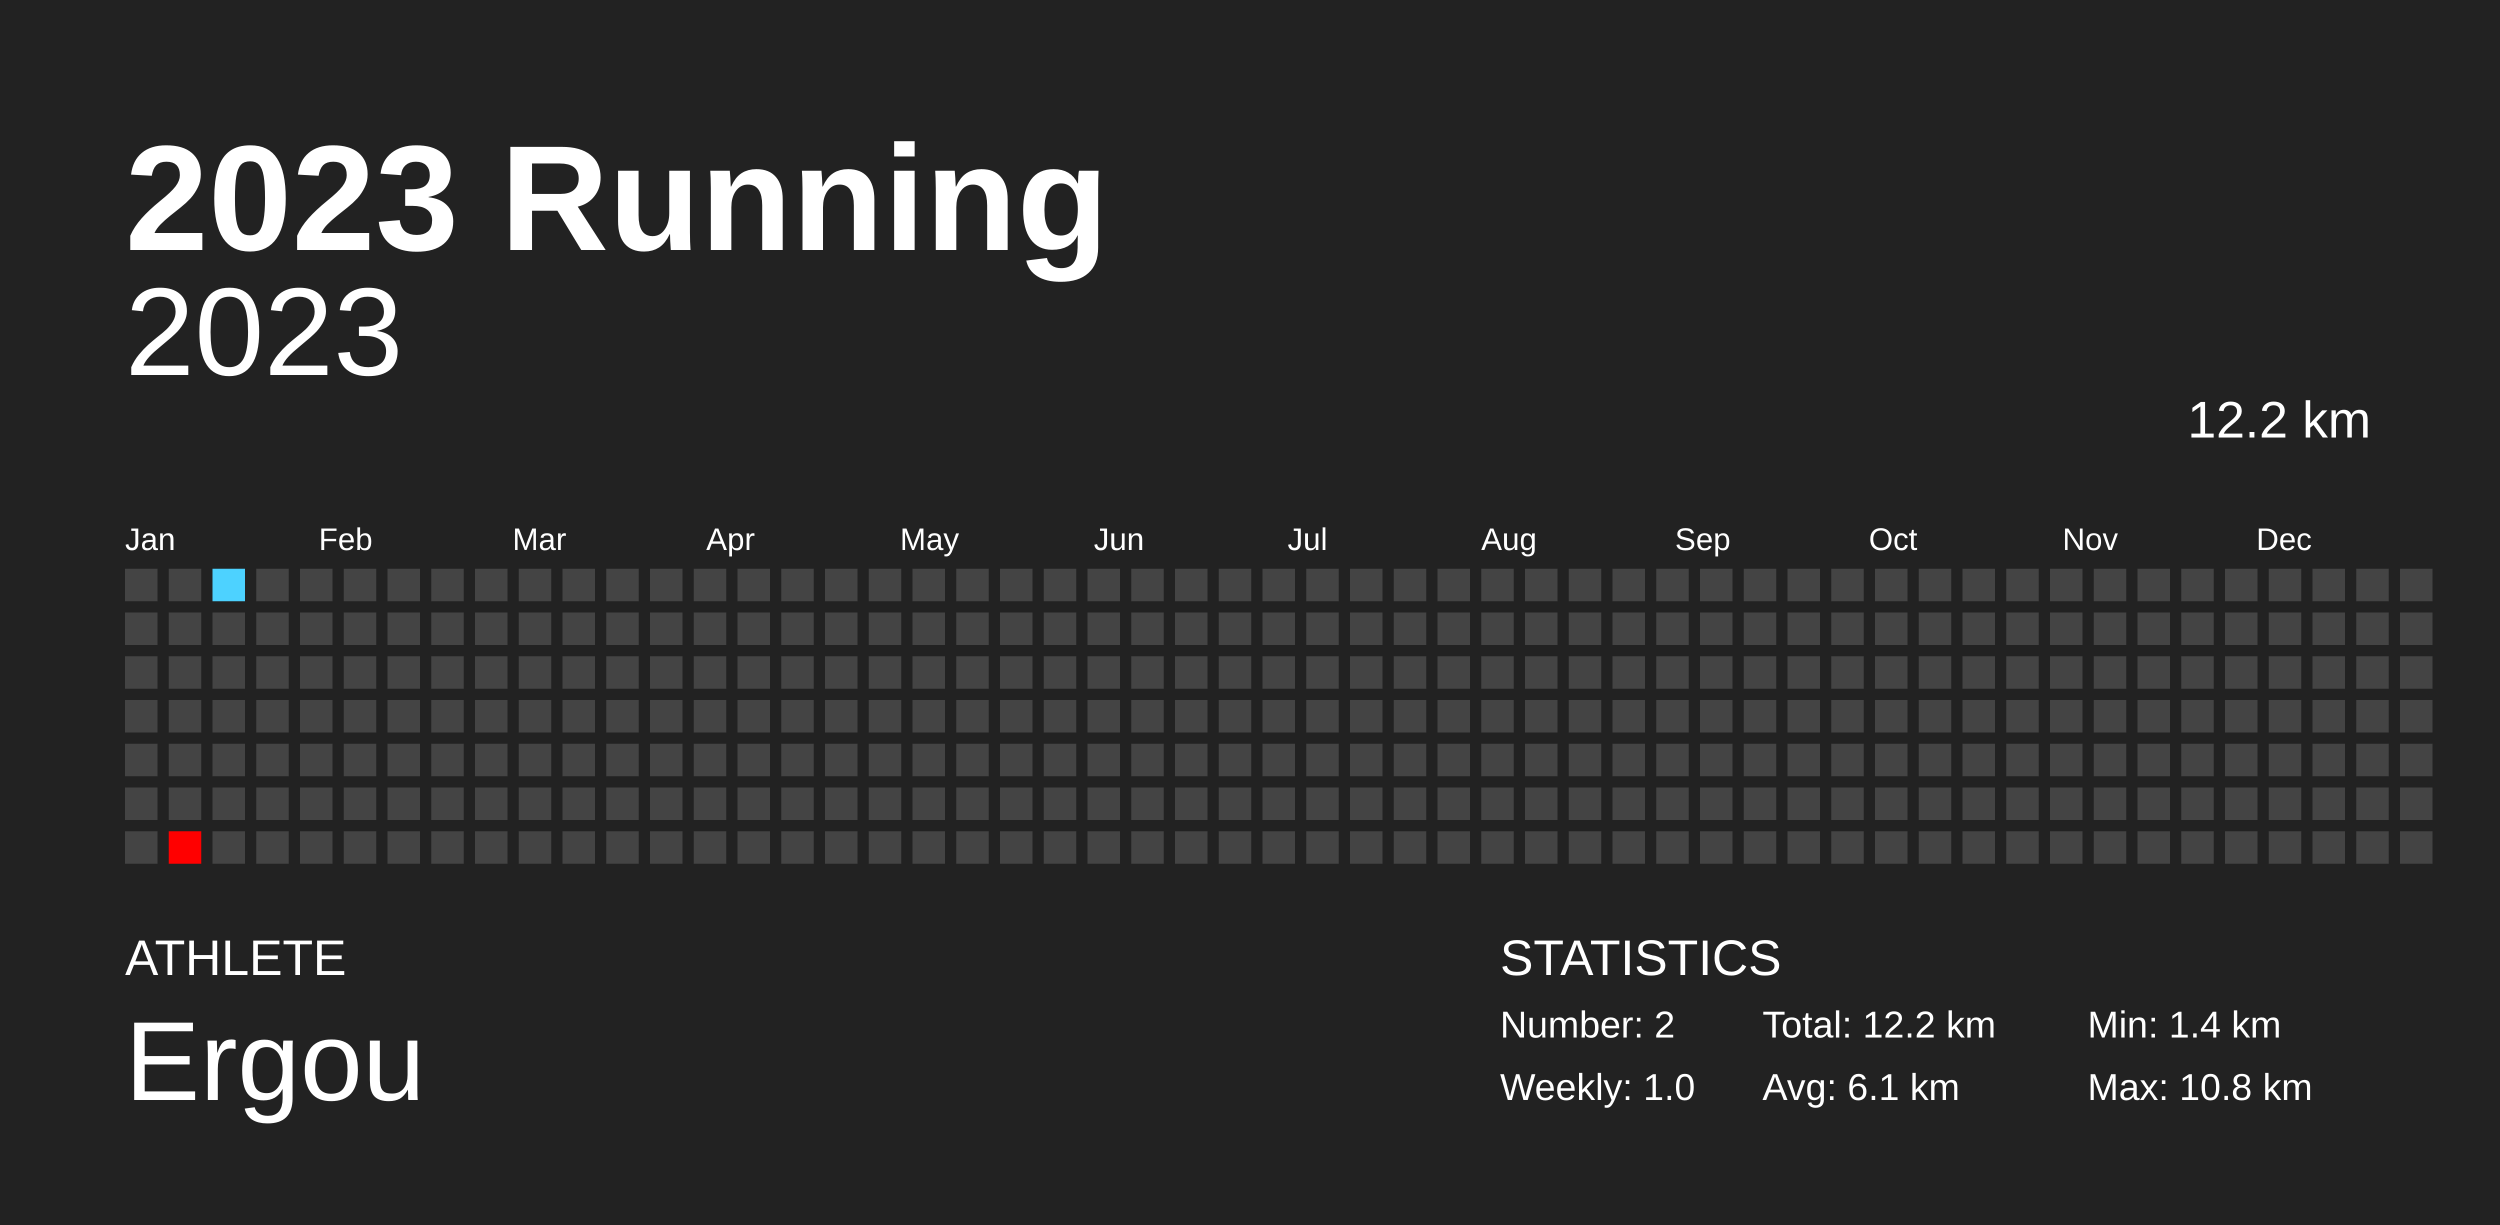
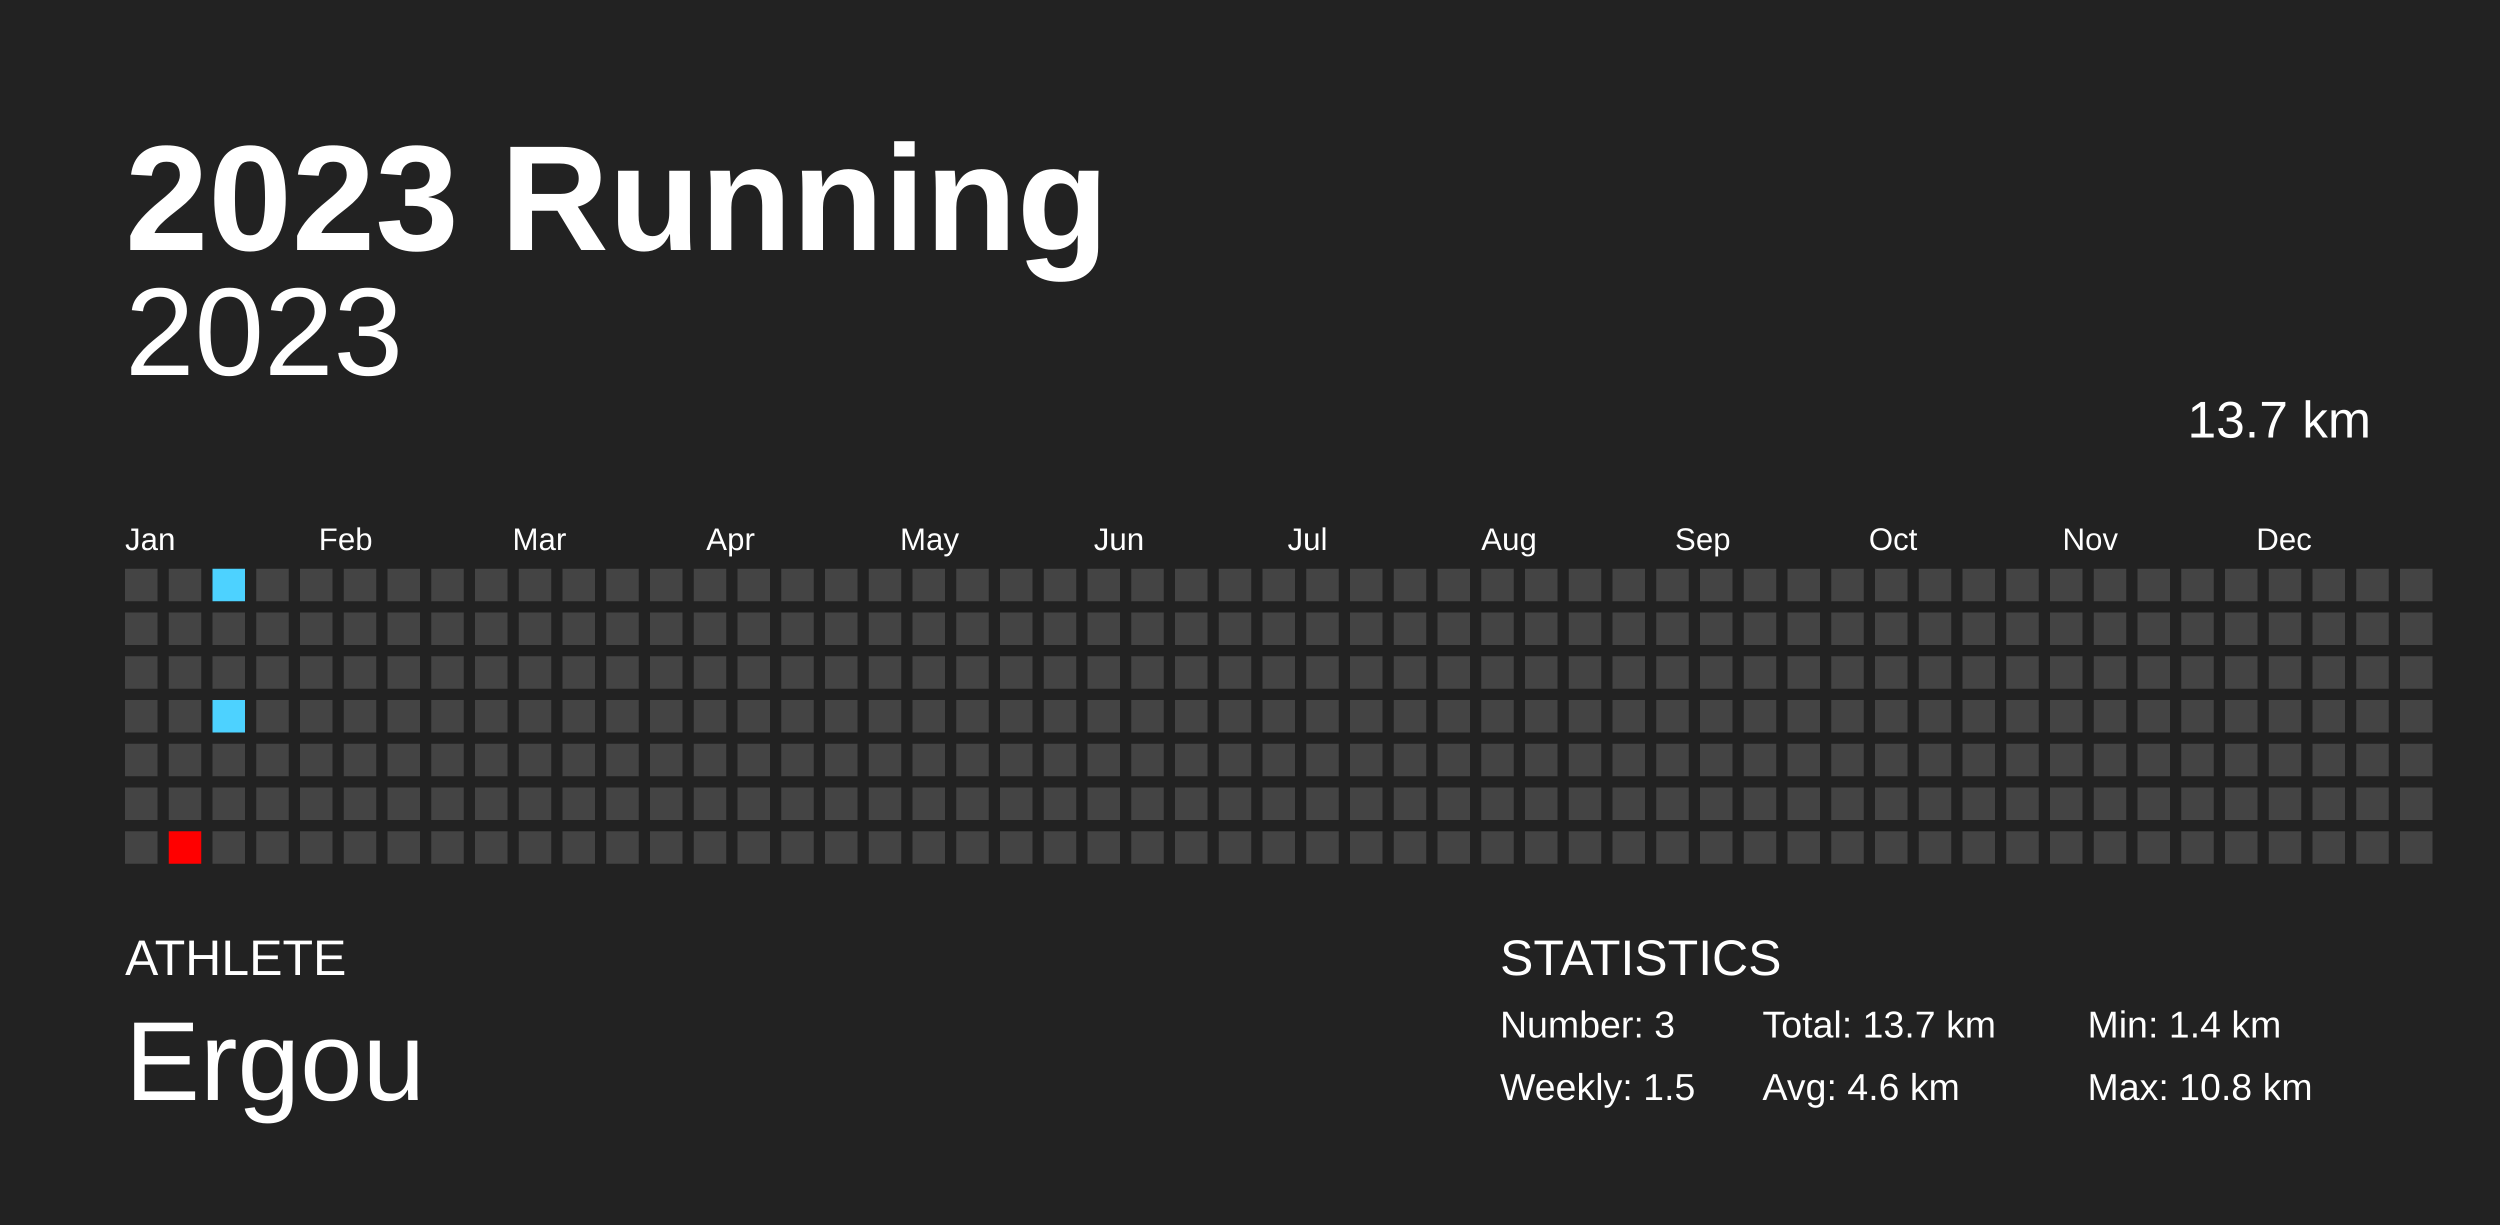
<svg xmlns="http://www.w3.org/2000/svg" baseProfile="full" height="98mm" version="1.1" viewBox="0,0,200,98" width="200mm">
  <defs />
  <rect fill="#222222" height="98" width="200" x="0" y="0" />
  <text fill="#FFFFFF" style="font-size:12px; font-family:Arial; font-weight:bold;" x="10" y="20">2023 Running</text>
  <text fill="#FFFFFF" style="font-size:4px; font-family:Arial" x="10" y="78">ATHLETE</text>
  <text fill="#FFFFFF" style="font-size:9px; font-family:Arial" x="10" y="88">Ergou</text>
  <text fill="#FFFFFF" style="font-size:4px; font-family:Arial" x="120" y="78">STATISTICS</text>
-   <text fill="#FFFFFF" style="font-size:3px; font-family:Arial" x="120" y="83">Number: 2</text>
-   <text fill="#FFFFFF" style="font-size:3px; font-family:Arial" x="120" y="88">Weekly: 1.0</text>
-   <text fill="#FFFFFF" style="font-size:3px; font-family:Arial" x="141" y="83">Total: 12.2 km</text>
-   <text fill="#FFFFFF" style="font-size:3px; font-family:Arial" x="141" y="88">Avg: 6.1 km</text>
+   <text fill="#FFFFFF" style="font-size:3px; font-family:Arial" x="120" y="83">Number: 3</text>
+   <text fill="#FFFFFF" style="font-size:3px; font-family:Arial" x="120" y="88">Weekly: 1.5</text>
+   <text fill="#FFFFFF" style="font-size:3px; font-family:Arial" x="141" y="83">Total: 13.7 km</text>
+   <text fill="#FFFFFF" style="font-size:3px; font-family:Arial" x="141" y="88">Avg: 4.6 km</text>
  <text fill="#FFFFFF" style="font-size:3px; font-family:Arial" x="167" y="83">Min: 1.4 km</text>
  <text fill="#FFFFFF" style="font-size:3px; font-family:Arial" x="167" y="88">Max: 10.8 km</text>
  <text alignment-baseline="hanging" fill="#FFFFFF" style="font-size:10.0px; font-family:Arial;" x="10" y="30">2023</text>
-   <text alignment-baseline="hanging" fill="#FFFFFF" style="font-size:4.125px; font-family:Arial;" x="175" y="35">12.2 km</text>
+   <text alignment-baseline="hanging" fill="#FFFFFF" style="font-size:4.125px; font-family:Arial;" x="175" y="35">13.7 km</text>
  <text fill="#FFFFFF" style="font-size:2.5px; font-family:Arial" x="10.0" y="44">Jan</text>
  <text fill="#FFFFFF" style="font-size:2.5px; font-family:Arial" x="25.5" y="44">Feb</text>
  <text fill="#FFFFFF" style="font-size:2.5px; font-family:Arial" x="41.0" y="44">Mar</text>
  <text fill="#FFFFFF" style="font-size:2.5px; font-family:Arial" x="56.5" y="44">Apr</text>
  <text fill="#FFFFFF" style="font-size:2.5px; font-family:Arial" x="72.0" y="44">May</text>
  <text fill="#FFFFFF" style="font-size:2.5px; font-family:Arial" x="87.5" y="44">Jun</text>
  <text fill="#FFFFFF" style="font-size:2.5px; font-family:Arial" x="103.0" y="44">Jul</text>
  <text fill="#FFFFFF" style="font-size:2.5px; font-family:Arial" x="118.5" y="44">Aug</text>
  <text fill="#FFFFFF" style="font-size:2.5px; font-family:Arial" x="134.0" y="44">Sep</text>
  <text fill="#FFFFFF" style="font-size:2.5px; font-family:Arial" x="149.5" y="44">Oct</text>
  <text fill="#FFFFFF" style="font-size:2.5px; font-family:Arial" x="165.0" y="44">Nov</text>
  <text fill="#FFFFFF" style="font-size:2.5px; font-family:Arial" x="180.5" y="44">Dec</text>
  <rect fill="#444444" height="2.6" width="2.6" x="10.0" y="45.5" />
  <rect fill="#444444" height="2.6" width="2.6" x="10.0" y="49.0" />
  <rect fill="#444444" height="2.6" width="2.6" x="10.0" y="52.5" />
  <rect fill="#444444" height="2.6" width="2.6" x="10.0" y="56.0" />
  <rect fill="#444444" height="2.6" width="2.6" x="10.0" y="59.5" />
  <rect fill="#444444" height="2.6" width="2.6" x="10.0" y="63.0" />
  <rect fill="#444444" height="2.6" width="2.6" x="10.0" y="66.5" />
  <rect fill="#444444" height="2.6" width="2.6" x="13.5" y="45.5" />
  <rect fill="#444444" height="2.6" width="2.6" x="13.5" y="49.0" />
  <rect fill="#444444" height="2.6" width="2.6" x="13.5" y="52.5" />
  <rect fill="#444444" height="2.6" width="2.6" x="13.5" y="56.0" />
  <rect fill="#444444" height="2.6" width="2.6" x="13.5" y="59.5" />
  <rect fill="#444444" height="2.6" width="2.6" x="13.5" y="63.0" />
  <rect fill="#ff0000" height="2.6" width="2.6" x="13.5" y="66.5" />
  <rect fill="#4dd2ff" height="2.6" width="2.6" x="17.0" y="45.5" />
  <rect fill="#444444" height="2.6" width="2.6" x="17.0" y="49.0" />
  <rect fill="#444444" height="2.6" width="2.6" x="17.0" y="52.5" />
-   <rect fill="#444444" height="2.6" width="2.6" x="17.0" y="56.0" />
+   <rect fill="#4dd2ff" height="2.6" width="2.6" x="17.0" y="56.0" />
  <rect fill="#444444" height="2.6" width="2.6" x="17.0" y="59.5" />
  <rect fill="#444444" height="2.6" width="2.6" x="17.0" y="63.0" />
  <rect fill="#444444" height="2.6" width="2.6" x="17.0" y="66.5" />
  <rect fill="#444444" height="2.6" width="2.6" x="20.5" y="45.5" />
  <rect fill="#444444" height="2.6" width="2.6" x="20.5" y="49.0" />
  <rect fill="#444444" height="2.6" width="2.6" x="20.5" y="52.5" />
  <rect fill="#444444" height="2.6" width="2.6" x="20.5" y="56.0" />
  <rect fill="#444444" height="2.6" width="2.6" x="20.5" y="59.5" />
  <rect fill="#444444" height="2.6" width="2.6" x="20.5" y="63.0" />
  <rect fill="#444444" height="2.6" width="2.6" x="20.5" y="66.5" />
  <rect fill="#444444" height="2.6" width="2.6" x="24.0" y="45.5" />
  <rect fill="#444444" height="2.6" width="2.6" x="24.0" y="49.0" />
  <rect fill="#444444" height="2.6" width="2.6" x="24.0" y="52.5" />
  <rect fill="#444444" height="2.6" width="2.6" x="24.0" y="56.0" />
  <rect fill="#444444" height="2.6" width="2.6" x="24.0" y="59.5" />
  <rect fill="#444444" height="2.6" width="2.6" x="24.0" y="63.0" />
  <rect fill="#444444" height="2.6" width="2.6" x="24.0" y="66.5" />
  <rect fill="#444444" height="2.6" width="2.6" x="27.5" y="45.5" />
  <rect fill="#444444" height="2.6" width="2.6" x="27.5" y="49.0" />
  <rect fill="#444444" height="2.6" width="2.6" x="27.5" y="52.5" />
  <rect fill="#444444" height="2.6" width="2.6" x="27.5" y="56.0" />
  <rect fill="#444444" height="2.6" width="2.6" x="27.5" y="59.5" />
  <rect fill="#444444" height="2.6" width="2.6" x="27.5" y="63.0" />
  <rect fill="#444444" height="2.6" width="2.6" x="27.5" y="66.5" />
  <rect fill="#444444" height="2.6" width="2.6" x="31.0" y="45.5" />
  <rect fill="#444444" height="2.6" width="2.6" x="31.0" y="49.0" />
  <rect fill="#444444" height="2.6" width="2.6" x="31.0" y="52.5" />
  <rect fill="#444444" height="2.6" width="2.6" x="31.0" y="56.0" />
  <rect fill="#444444" height="2.6" width="2.6" x="31.0" y="59.5" />
  <rect fill="#444444" height="2.6" width="2.6" x="31.0" y="63.0" />
  <rect fill="#444444" height="2.6" width="2.6" x="31.0" y="66.5" />
  <rect fill="#444444" height="2.6" width="2.6" x="34.5" y="45.5" />
  <rect fill="#444444" height="2.6" width="2.6" x="34.5" y="49.0" />
  <rect fill="#444444" height="2.6" width="2.6" x="34.5" y="52.5" />
  <rect fill="#444444" height="2.6" width="2.6" x="34.5" y="56.0" />
  <rect fill="#444444" height="2.6" width="2.6" x="34.5" y="59.5" />
  <rect fill="#444444" height="2.6" width="2.6" x="34.5" y="63.0" />
  <rect fill="#444444" height="2.6" width="2.6" x="34.5" y="66.5" />
  <rect fill="#444444" height="2.6" width="2.6" x="38.0" y="45.5" />
  <rect fill="#444444" height="2.6" width="2.6" x="38.0" y="49.0" />
  <rect fill="#444444" height="2.6" width="2.6" x="38.0" y="52.5" />
  <rect fill="#444444" height="2.6" width="2.6" x="38.0" y="56.0" />
  <rect fill="#444444" height="2.6" width="2.6" x="38.0" y="59.5" />
  <rect fill="#444444" height="2.6" width="2.6" x="38.0" y="63.0" />
  <rect fill="#444444" height="2.6" width="2.6" x="38.0" y="66.5" />
  <rect fill="#444444" height="2.6" width="2.6" x="41.5" y="45.5" />
  <rect fill="#444444" height="2.6" width="2.6" x="41.5" y="49.0" />
  <rect fill="#444444" height="2.6" width="2.6" x="41.5" y="52.5" />
  <rect fill="#444444" height="2.6" width="2.6" x="41.5" y="56.0" />
  <rect fill="#444444" height="2.6" width="2.6" x="41.5" y="59.5" />
  <rect fill="#444444" height="2.6" width="2.6" x="41.5" y="63.0" />
  <rect fill="#444444" height="2.6" width="2.6" x="41.5" y="66.5" />
  <rect fill="#444444" height="2.6" width="2.6" x="45.0" y="45.5" />
  <rect fill="#444444" height="2.6" width="2.6" x="45.0" y="49.0" />
  <rect fill="#444444" height="2.6" width="2.6" x="45.0" y="52.5" />
  <rect fill="#444444" height="2.6" width="2.6" x="45.0" y="56.0" />
  <rect fill="#444444" height="2.6" width="2.6" x="45.0" y="59.5" />
  <rect fill="#444444" height="2.6" width="2.6" x="45.0" y="63.0" />
  <rect fill="#444444" height="2.6" width="2.6" x="45.0" y="66.5" />
  <rect fill="#444444" height="2.6" width="2.6" x="48.5" y="45.5" />
  <rect fill="#444444" height="2.6" width="2.6" x="48.5" y="49.0" />
  <rect fill="#444444" height="2.6" width="2.6" x="48.5" y="52.5" />
  <rect fill="#444444" height="2.6" width="2.6" x="48.5" y="56.0" />
  <rect fill="#444444" height="2.6" width="2.6" x="48.5" y="59.5" />
  <rect fill="#444444" height="2.6" width="2.6" x="48.5" y="63.0" />
  <rect fill="#444444" height="2.6" width="2.6" x="48.5" y="66.5" />
  <rect fill="#444444" height="2.6" width="2.6" x="52.0" y="45.5" />
  <rect fill="#444444" height="2.6" width="2.6" x="52.0" y="49.0" />
  <rect fill="#444444" height="2.6" width="2.6" x="52.0" y="52.5" />
  <rect fill="#444444" height="2.6" width="2.6" x="52.0" y="56.0" />
  <rect fill="#444444" height="2.6" width="2.6" x="52.0" y="59.5" />
  <rect fill="#444444" height="2.6" width="2.6" x="52.0" y="63.0" />
  <rect fill="#444444" height="2.6" width="2.6" x="52.0" y="66.5" />
  <rect fill="#444444" height="2.6" width="2.6" x="55.5" y="45.5" />
  <rect fill="#444444" height="2.6" width="2.6" x="55.5" y="49.0" />
  <rect fill="#444444" height="2.6" width="2.6" x="55.5" y="52.5" />
  <rect fill="#444444" height="2.6" width="2.6" x="55.5" y="56.0" />
  <rect fill="#444444" height="2.6" width="2.6" x="55.5" y="59.5" />
  <rect fill="#444444" height="2.6" width="2.6" x="55.5" y="63.0" />
  <rect fill="#444444" height="2.6" width="2.6" x="55.5" y="66.5" />
  <rect fill="#444444" height="2.6" width="2.6" x="59.0" y="45.5" />
  <rect fill="#444444" height="2.6" width="2.6" x="59.0" y="49.0" />
  <rect fill="#444444" height="2.6" width="2.6" x="59.0" y="52.5" />
  <rect fill="#444444" height="2.6" width="2.6" x="59.0" y="56.0" />
  <rect fill="#444444" height="2.6" width="2.6" x="59.0" y="59.5" />
  <rect fill="#444444" height="2.6" width="2.6" x="59.0" y="63.0" />
  <rect fill="#444444" height="2.6" width="2.6" x="59.0" y="66.5" />
  <rect fill="#444444" height="2.6" width="2.6" x="62.5" y="45.5" />
  <rect fill="#444444" height="2.6" width="2.6" x="62.5" y="49.0" />
  <rect fill="#444444" height="2.6" width="2.6" x="62.5" y="52.5" />
  <rect fill="#444444" height="2.6" width="2.6" x="62.5" y="56.0" />
  <rect fill="#444444" height="2.6" width="2.6" x="62.5" y="59.5" />
  <rect fill="#444444" height="2.6" width="2.6" x="62.5" y="63.0" />
  <rect fill="#444444" height="2.6" width="2.6" x="62.5" y="66.5" />
  <rect fill="#444444" height="2.6" width="2.6" x="66.0" y="45.5" />
  <rect fill="#444444" height="2.6" width="2.6" x="66.0" y="49.0" />
  <rect fill="#444444" height="2.6" width="2.6" x="66.0" y="52.5" />
  <rect fill="#444444" height="2.6" width="2.6" x="66.0" y="56.0" />
  <rect fill="#444444" height="2.6" width="2.6" x="66.0" y="59.5" />
  <rect fill="#444444" height="2.6" width="2.6" x="66.0" y="63.0" />
  <rect fill="#444444" height="2.6" width="2.6" x="66.0" y="66.5" />
  <rect fill="#444444" height="2.6" width="2.6" x="69.5" y="45.5" />
  <rect fill="#444444" height="2.6" width="2.6" x="69.5" y="49.0" />
  <rect fill="#444444" height="2.6" width="2.6" x="69.5" y="52.5" />
  <rect fill="#444444" height="2.6" width="2.6" x="69.5" y="56.0" />
  <rect fill="#444444" height="2.6" width="2.6" x="69.5" y="59.5" />
  <rect fill="#444444" height="2.6" width="2.6" x="69.5" y="63.0" />
  <rect fill="#444444" height="2.6" width="2.6" x="69.5" y="66.5" />
  <rect fill="#444444" height="2.6" width="2.6" x="73.0" y="45.5" />
  <rect fill="#444444" height="2.6" width="2.6" x="73.0" y="49.0" />
  <rect fill="#444444" height="2.6" width="2.6" x="73.0" y="52.5" />
  <rect fill="#444444" height="2.6" width="2.6" x="73.0" y="56.0" />
  <rect fill="#444444" height="2.6" width="2.6" x="73.0" y="59.5" />
  <rect fill="#444444" height="2.6" width="2.6" x="73.0" y="63.0" />
  <rect fill="#444444" height="2.6" width="2.6" x="73.0" y="66.5" />
  <rect fill="#444444" height="2.6" width="2.6" x="76.5" y="45.5" />
  <rect fill="#444444" height="2.6" width="2.6" x="76.5" y="49.0" />
  <rect fill="#444444" height="2.6" width="2.6" x="76.5" y="52.5" />
  <rect fill="#444444" height="2.6" width="2.6" x="76.5" y="56.0" />
  <rect fill="#444444" height="2.6" width="2.6" x="76.5" y="59.5" />
  <rect fill="#444444" height="2.6" width="2.6" x="76.5" y="63.0" />
  <rect fill="#444444" height="2.6" width="2.6" x="76.5" y="66.5" />
  <rect fill="#444444" height="2.6" width="2.6" x="80.0" y="45.5" />
  <rect fill="#444444" height="2.6" width="2.6" x="80.0" y="49.0" />
  <rect fill="#444444" height="2.6" width="2.6" x="80.0" y="52.5" />
  <rect fill="#444444" height="2.6" width="2.6" x="80.0" y="56.0" />
  <rect fill="#444444" height="2.6" width="2.6" x="80.0" y="59.5" />
  <rect fill="#444444" height="2.6" width="2.6" x="80.0" y="63.0" />
  <rect fill="#444444" height="2.6" width="2.6" x="80.0" y="66.5" />
  <rect fill="#444444" height="2.6" width="2.6" x="83.5" y="45.5" />
  <rect fill="#444444" height="2.6" width="2.6" x="83.5" y="49.0" />
  <rect fill="#444444" height="2.6" width="2.6" x="83.5" y="52.5" />
  <rect fill="#444444" height="2.6" width="2.6" x="83.5" y="56.0" />
  <rect fill="#444444" height="2.6" width="2.6" x="83.5" y="59.5" />
  <rect fill="#444444" height="2.6" width="2.6" x="83.5" y="63.0" />
  <rect fill="#444444" height="2.6" width="2.6" x="83.5" y="66.5" />
  <rect fill="#444444" height="2.6" width="2.6" x="87.0" y="45.5" />
  <rect fill="#444444" height="2.6" width="2.6" x="87.0" y="49.0" />
  <rect fill="#444444" height="2.6" width="2.6" x="87.0" y="52.5" />
  <rect fill="#444444" height="2.6" width="2.6" x="87.0" y="56.0" />
  <rect fill="#444444" height="2.6" width="2.6" x="87.0" y="59.5" />
  <rect fill="#444444" height="2.6" width="2.6" x="87.0" y="63.0" />
  <rect fill="#444444" height="2.6" width="2.6" x="87.0" y="66.5" />
  <rect fill="#444444" height="2.6" width="2.6" x="90.5" y="45.5" />
  <rect fill="#444444" height="2.6" width="2.6" x="90.5" y="49.0" />
  <rect fill="#444444" height="2.6" width="2.6" x="90.5" y="52.5" />
  <rect fill="#444444" height="2.6" width="2.6" x="90.5" y="56.0" />
  <rect fill="#444444" height="2.6" width="2.6" x="90.5" y="59.5" />
  <rect fill="#444444" height="2.6" width="2.6" x="90.5" y="63.0" />
  <rect fill="#444444" height="2.6" width="2.6" x="90.5" y="66.5" />
  <rect fill="#444444" height="2.6" width="2.6" x="94.0" y="45.5" />
  <rect fill="#444444" height="2.6" width="2.6" x="94.0" y="49.0" />
  <rect fill="#444444" height="2.6" width="2.6" x="94.0" y="52.5" />
  <rect fill="#444444" height="2.6" width="2.6" x="94.0" y="56.0" />
  <rect fill="#444444" height="2.6" width="2.6" x="94.0" y="59.5" />
  <rect fill="#444444" height="2.6" width="2.6" x="94.0" y="63.0" />
  <rect fill="#444444" height="2.6" width="2.6" x="94.0" y="66.5" />
  <rect fill="#444444" height="2.6" width="2.6" x="97.5" y="45.5" />
  <rect fill="#444444" height="2.6" width="2.6" x="97.5" y="49.0" />
  <rect fill="#444444" height="2.6" width="2.6" x="97.5" y="52.5" />
  <rect fill="#444444" height="2.6" width="2.6" x="97.5" y="56.0" />
  <rect fill="#444444" height="2.6" width="2.6" x="97.5" y="59.5" />
  <rect fill="#444444" height="2.6" width="2.6" x="97.5" y="63.0" />
  <rect fill="#444444" height="2.6" width="2.6" x="97.5" y="66.5" />
  <rect fill="#444444" height="2.6" width="2.6" x="101.0" y="45.5" />
  <rect fill="#444444" height="2.6" width="2.6" x="101.0" y="49.0" />
  <rect fill="#444444" height="2.6" width="2.6" x="101.0" y="52.5" />
  <rect fill="#444444" height="2.6" width="2.6" x="101.0" y="56.0" />
  <rect fill="#444444" height="2.6" width="2.6" x="101.0" y="59.5" />
  <rect fill="#444444" height="2.6" width="2.6" x="101.0" y="63.0" />
  <rect fill="#444444" height="2.6" width="2.6" x="101.0" y="66.5" />
  <rect fill="#444444" height="2.6" width="2.6" x="104.5" y="45.5" />
  <rect fill="#444444" height="2.6" width="2.6" x="104.5" y="49.0" />
  <rect fill="#444444" height="2.6" width="2.6" x="104.5" y="52.5" />
  <rect fill="#444444" height="2.6" width="2.6" x="104.5" y="56.0" />
  <rect fill="#444444" height="2.6" width="2.6" x="104.5" y="59.5" />
  <rect fill="#444444" height="2.6" width="2.6" x="104.5" y="63.0" />
  <rect fill="#444444" height="2.6" width="2.6" x="104.5" y="66.5" />
  <rect fill="#444444" height="2.6" width="2.6" x="108.0" y="45.5" />
  <rect fill="#444444" height="2.6" width="2.6" x="108.0" y="49.0" />
  <rect fill="#444444" height="2.6" width="2.6" x="108.0" y="52.5" />
  <rect fill="#444444" height="2.6" width="2.6" x="108.0" y="56.0" />
  <rect fill="#444444" height="2.6" width="2.6" x="108.0" y="59.5" />
  <rect fill="#444444" height="2.6" width="2.6" x="108.0" y="63.0" />
  <rect fill="#444444" height="2.6" width="2.6" x="108.0" y="66.5" />
  <rect fill="#444444" height="2.6" width="2.6" x="111.5" y="45.5" />
  <rect fill="#444444" height="2.6" width="2.6" x="111.5" y="49.0" />
  <rect fill="#444444" height="2.6" width="2.6" x="111.5" y="52.5" />
  <rect fill="#444444" height="2.6" width="2.6" x="111.5" y="56.0" />
  <rect fill="#444444" height="2.6" width="2.6" x="111.5" y="59.5" />
  <rect fill="#444444" height="2.6" width="2.6" x="111.5" y="63.0" />
  <rect fill="#444444" height="2.6" width="2.6" x="111.5" y="66.5" />
  <rect fill="#444444" height="2.6" width="2.6" x="115.0" y="45.5" />
  <rect fill="#444444" height="2.6" width="2.6" x="115.0" y="49.0" />
  <rect fill="#444444" height="2.6" width="2.6" x="115.0" y="52.5" />
  <rect fill="#444444" height="2.6" width="2.6" x="115.0" y="56.0" />
  <rect fill="#444444" height="2.6" width="2.6" x="115.0" y="59.5" />
  <rect fill="#444444" height="2.6" width="2.6" x="115.0" y="63.0" />
  <rect fill="#444444" height="2.6" width="2.6" x="115.0" y="66.5" />
  <rect fill="#444444" height="2.6" width="2.6" x="118.5" y="45.5" />
  <rect fill="#444444" height="2.6" width="2.6" x="118.5" y="49.0" />
  <rect fill="#444444" height="2.6" width="2.6" x="118.5" y="52.5" />
  <rect fill="#444444" height="2.6" width="2.6" x="118.5" y="56.0" />
  <rect fill="#444444" height="2.6" width="2.6" x="118.5" y="59.5" />
  <rect fill="#444444" height="2.6" width="2.6" x="118.5" y="63.0" />
  <rect fill="#444444" height="2.6" width="2.6" x="118.5" y="66.5" />
  <rect fill="#444444" height="2.6" width="2.6" x="122.0" y="45.5" />
  <rect fill="#444444" height="2.6" width="2.6" x="122.0" y="49.0" />
  <rect fill="#444444" height="2.6" width="2.6" x="122.0" y="52.5" />
  <rect fill="#444444" height="2.6" width="2.6" x="122.0" y="56.0" />
  <rect fill="#444444" height="2.6" width="2.6" x="122.0" y="59.5" />
  <rect fill="#444444" height="2.6" width="2.6" x="122.0" y="63.0" />
  <rect fill="#444444" height="2.6" width="2.6" x="122.0" y="66.5" />
  <rect fill="#444444" height="2.6" width="2.6" x="125.5" y="45.5" />
  <rect fill="#444444" height="2.6" width="2.6" x="125.5" y="49.0" />
  <rect fill="#444444" height="2.6" width="2.6" x="125.5" y="52.5" />
  <rect fill="#444444" height="2.6" width="2.6" x="125.5" y="56.0" />
  <rect fill="#444444" height="2.6" width="2.6" x="125.5" y="59.5" />
  <rect fill="#444444" height="2.6" width="2.6" x="125.5" y="63.0" />
  <rect fill="#444444" height="2.6" width="2.6" x="125.5" y="66.5" />
  <rect fill="#444444" height="2.6" width="2.6" x="129.0" y="45.5" />
  <rect fill="#444444" height="2.6" width="2.6" x="129.0" y="49.0" />
  <rect fill="#444444" height="2.6" width="2.6" x="129.0" y="52.5" />
  <rect fill="#444444" height="2.6" width="2.6" x="129.0" y="56.0" />
  <rect fill="#444444" height="2.6" width="2.6" x="129.0" y="59.5" />
  <rect fill="#444444" height="2.6" width="2.6" x="129.0" y="63.0" />
  <rect fill="#444444" height="2.6" width="2.6" x="129.0" y="66.5" />
  <rect fill="#444444" height="2.6" width="2.6" x="132.5" y="45.5" />
  <rect fill="#444444" height="2.6" width="2.6" x="132.5" y="49.0" />
  <rect fill="#444444" height="2.6" width="2.6" x="132.5" y="52.5" />
  <rect fill="#444444" height="2.6" width="2.6" x="132.5" y="56.0" />
  <rect fill="#444444" height="2.6" width="2.6" x="132.5" y="59.5" />
  <rect fill="#444444" height="2.6" width="2.6" x="132.5" y="63.0" />
  <rect fill="#444444" height="2.6" width="2.6" x="132.5" y="66.5" />
  <rect fill="#444444" height="2.6" width="2.6" x="136.0" y="45.5" />
  <rect fill="#444444" height="2.6" width="2.6" x="136.0" y="49.0" />
  <rect fill="#444444" height="2.6" width="2.6" x="136.0" y="52.5" />
  <rect fill="#444444" height="2.6" width="2.6" x="136.0" y="56.0" />
  <rect fill="#444444" height="2.6" width="2.6" x="136.0" y="59.5" />
  <rect fill="#444444" height="2.6" width="2.6" x="136.0" y="63.0" />
  <rect fill="#444444" height="2.6" width="2.6" x="136.0" y="66.5" />
  <rect fill="#444444" height="2.6" width="2.6" x="139.5" y="45.5" />
  <rect fill="#444444" height="2.6" width="2.6" x="139.5" y="49.0" />
  <rect fill="#444444" height="2.6" width="2.6" x="139.5" y="52.5" />
  <rect fill="#444444" height="2.6" width="2.6" x="139.5" y="56.0" />
  <rect fill="#444444" height="2.6" width="2.6" x="139.5" y="59.5" />
  <rect fill="#444444" height="2.6" width="2.6" x="139.5" y="63.0" />
  <rect fill="#444444" height="2.6" width="2.6" x="139.5" y="66.5" />
  <rect fill="#444444" height="2.6" width="2.6" x="143.0" y="45.5" />
  <rect fill="#444444" height="2.6" width="2.6" x="143.0" y="49.0" />
  <rect fill="#444444" height="2.6" width="2.6" x="143.0" y="52.5" />
  <rect fill="#444444" height="2.6" width="2.6" x="143.0" y="56.0" />
  <rect fill="#444444" height="2.6" width="2.6" x="143.0" y="59.5" />
  <rect fill="#444444" height="2.6" width="2.6" x="143.0" y="63.0" />
  <rect fill="#444444" height="2.6" width="2.6" x="143.0" y="66.5" />
  <rect fill="#444444" height="2.6" width="2.6" x="146.5" y="45.5" />
  <rect fill="#444444" height="2.6" width="2.6" x="146.5" y="49.0" />
  <rect fill="#444444" height="2.6" width="2.6" x="146.5" y="52.5" />
  <rect fill="#444444" height="2.6" width="2.6" x="146.5" y="56.0" />
  <rect fill="#444444" height="2.6" width="2.6" x="146.5" y="59.5" />
  <rect fill="#444444" height="2.6" width="2.6" x="146.5" y="63.0" />
  <rect fill="#444444" height="2.6" width="2.6" x="146.5" y="66.5" />
  <rect fill="#444444" height="2.6" width="2.6" x="150.0" y="45.5" />
  <rect fill="#444444" height="2.6" width="2.6" x="150.0" y="49.0" />
  <rect fill="#444444" height="2.6" width="2.6" x="150.0" y="52.5" />
  <rect fill="#444444" height="2.6" width="2.6" x="150.0" y="56.0" />
  <rect fill="#444444" height="2.6" width="2.6" x="150.0" y="59.5" />
  <rect fill="#444444" height="2.6" width="2.6" x="150.0" y="63.0" />
  <rect fill="#444444" height="2.6" width="2.6" x="150.0" y="66.5" />
  <rect fill="#444444" height="2.6" width="2.6" x="153.5" y="45.5" />
  <rect fill="#444444" height="2.6" width="2.6" x="153.5" y="49.0" />
  <rect fill="#444444" height="2.6" width="2.6" x="153.5" y="52.5" />
  <rect fill="#444444" height="2.6" width="2.6" x="153.5" y="56.0" />
  <rect fill="#444444" height="2.6" width="2.6" x="153.5" y="59.5" />
  <rect fill="#444444" height="2.6" width="2.6" x="153.5" y="63.0" />
  <rect fill="#444444" height="2.6" width="2.6" x="153.5" y="66.5" />
  <rect fill="#444444" height="2.6" width="2.6" x="157.0" y="45.5" />
  <rect fill="#444444" height="2.6" width="2.6" x="157.0" y="49.0" />
  <rect fill="#444444" height="2.6" width="2.6" x="157.0" y="52.5" />
  <rect fill="#444444" height="2.6" width="2.6" x="157.0" y="56.0" />
  <rect fill="#444444" height="2.6" width="2.6" x="157.0" y="59.5" />
  <rect fill="#444444" height="2.6" width="2.6" x="157.0" y="63.0" />
  <rect fill="#444444" height="2.6" width="2.6" x="157.0" y="66.5" />
  <rect fill="#444444" height="2.6" width="2.6" x="160.5" y="45.5" />
  <rect fill="#444444" height="2.6" width="2.6" x="160.5" y="49.0" />
  <rect fill="#444444" height="2.6" width="2.6" x="160.5" y="52.5" />
  <rect fill="#444444" height="2.6" width="2.6" x="160.5" y="56.0" />
  <rect fill="#444444" height="2.6" width="2.6" x="160.5" y="59.5" />
  <rect fill="#444444" height="2.6" width="2.6" x="160.5" y="63.0" />
  <rect fill="#444444" height="2.6" width="2.6" x="160.5" y="66.5" />
  <rect fill="#444444" height="2.6" width="2.6" x="164.0" y="45.5" />
  <rect fill="#444444" height="2.6" width="2.6" x="164.0" y="49.0" />
  <rect fill="#444444" height="2.6" width="2.6" x="164.0" y="52.5" />
  <rect fill="#444444" height="2.6" width="2.6" x="164.0" y="56.0" />
  <rect fill="#444444" height="2.6" width="2.6" x="164.0" y="59.5" />
  <rect fill="#444444" height="2.6" width="2.6" x="164.0" y="63.0" />
  <rect fill="#444444" height="2.6" width="2.6" x="164.0" y="66.5" />
  <rect fill="#444444" height="2.6" width="2.6" x="167.5" y="45.5" />
  <rect fill="#444444" height="2.6" width="2.6" x="167.5" y="49.0" />
  <rect fill="#444444" height="2.6" width="2.6" x="167.5" y="52.5" />
  <rect fill="#444444" height="2.6" width="2.6" x="167.5" y="56.0" />
  <rect fill="#444444" height="2.6" width="2.6" x="167.5" y="59.5" />
  <rect fill="#444444" height="2.6" width="2.6" x="167.5" y="63.0" />
  <rect fill="#444444" height="2.6" width="2.6" x="167.5" y="66.5" />
  <rect fill="#444444" height="2.6" width="2.6" x="171.0" y="45.5" />
  <rect fill="#444444" height="2.6" width="2.6" x="171.0" y="49.0" />
  <rect fill="#444444" height="2.6" width="2.6" x="171.0" y="52.5" />
  <rect fill="#444444" height="2.6" width="2.6" x="171.0" y="56.0" />
  <rect fill="#444444" height="2.6" width="2.6" x="171.0" y="59.5" />
  <rect fill="#444444" height="2.6" width="2.6" x="171.0" y="63.0" />
  <rect fill="#444444" height="2.6" width="2.6" x="171.0" y="66.5" />
  <rect fill="#444444" height="2.6" width="2.6" x="174.5" y="45.5" />
  <rect fill="#444444" height="2.6" width="2.6" x="174.5" y="49.0" />
  <rect fill="#444444" height="2.6" width="2.6" x="174.5" y="52.5" />
  <rect fill="#444444" height="2.6" width="2.6" x="174.5" y="56.0" />
  <rect fill="#444444" height="2.6" width="2.6" x="174.5" y="59.5" />
  <rect fill="#444444" height="2.6" width="2.6" x="174.5" y="63.0" />
  <rect fill="#444444" height="2.6" width="2.6" x="174.5" y="66.5" />
  <rect fill="#444444" height="2.6" width="2.6" x="178.0" y="45.5" />
  <rect fill="#444444" height="2.6" width="2.6" x="178.0" y="49.0" />
  <rect fill="#444444" height="2.6" width="2.6" x="178.0" y="52.5" />
  <rect fill="#444444" height="2.6" width="2.6" x="178.0" y="56.0" />
  <rect fill="#444444" height="2.6" width="2.6" x="178.0" y="59.5" />
  <rect fill="#444444" height="2.6" width="2.6" x="178.0" y="63.0" />
  <rect fill="#444444" height="2.6" width="2.6" x="178.0" y="66.5" />
  <rect fill="#444444" height="2.6" width="2.6" x="181.5" y="45.5" />
  <rect fill="#444444" height="2.6" width="2.6" x="181.5" y="49.0" />
  <rect fill="#444444" height="2.6" width="2.6" x="181.5" y="52.5" />
  <rect fill="#444444" height="2.6" width="2.6" x="181.5" y="56.0" />
  <rect fill="#444444" height="2.6" width="2.6" x="181.5" y="59.5" />
  <rect fill="#444444" height="2.6" width="2.6" x="181.5" y="63.0" />
  <rect fill="#444444" height="2.6" width="2.6" x="181.5" y="66.5" />
  <rect fill="#444444" height="2.6" width="2.6" x="185.0" y="45.5" />
  <rect fill="#444444" height="2.6" width="2.6" x="185.0" y="49.0" />
  <rect fill="#444444" height="2.6" width="2.6" x="185.0" y="52.5" />
  <rect fill="#444444" height="2.6" width="2.6" x="185.0" y="56.0" />
  <rect fill="#444444" height="2.6" width="2.6" x="185.0" y="59.5" />
  <rect fill="#444444" height="2.6" width="2.6" x="185.0" y="63.0" />
  <rect fill="#444444" height="2.6" width="2.6" x="185.0" y="66.5" />
  <rect fill="#444444" height="2.6" width="2.6" x="188.5" y="45.5" />
  <rect fill="#444444" height="2.6" width="2.6" x="188.5" y="49.0" />
  <rect fill="#444444" height="2.6" width="2.6" x="188.5" y="52.5" />
  <rect fill="#444444" height="2.6" width="2.6" x="188.5" y="56.0" />
  <rect fill="#444444" height="2.6" width="2.6" x="188.5" y="59.5" />
  <rect fill="#444444" height="2.6" width="2.6" x="188.5" y="63.0" />
  <rect fill="#444444" height="2.6" width="2.6" x="188.5" y="66.5" />
  <rect fill="#444444" height="2.6" width="2.6" x="192.0" y="45.5" />
  <rect fill="#444444" height="2.6" width="2.6" x="192.0" y="49.0" />
  <rect fill="#444444" height="2.6" width="2.6" x="192.0" y="52.5" />
  <rect fill="#444444" height="2.6" width="2.6" x="192.0" y="56.0" />
  <rect fill="#444444" height="2.6" width="2.6" x="192.0" y="59.5" />
  <rect fill="#444444" height="2.6" width="2.6" x="192.0" y="63.0" />
  <rect fill="#444444" height="2.6" width="2.6" x="192.0" y="66.5" />
</svg>
